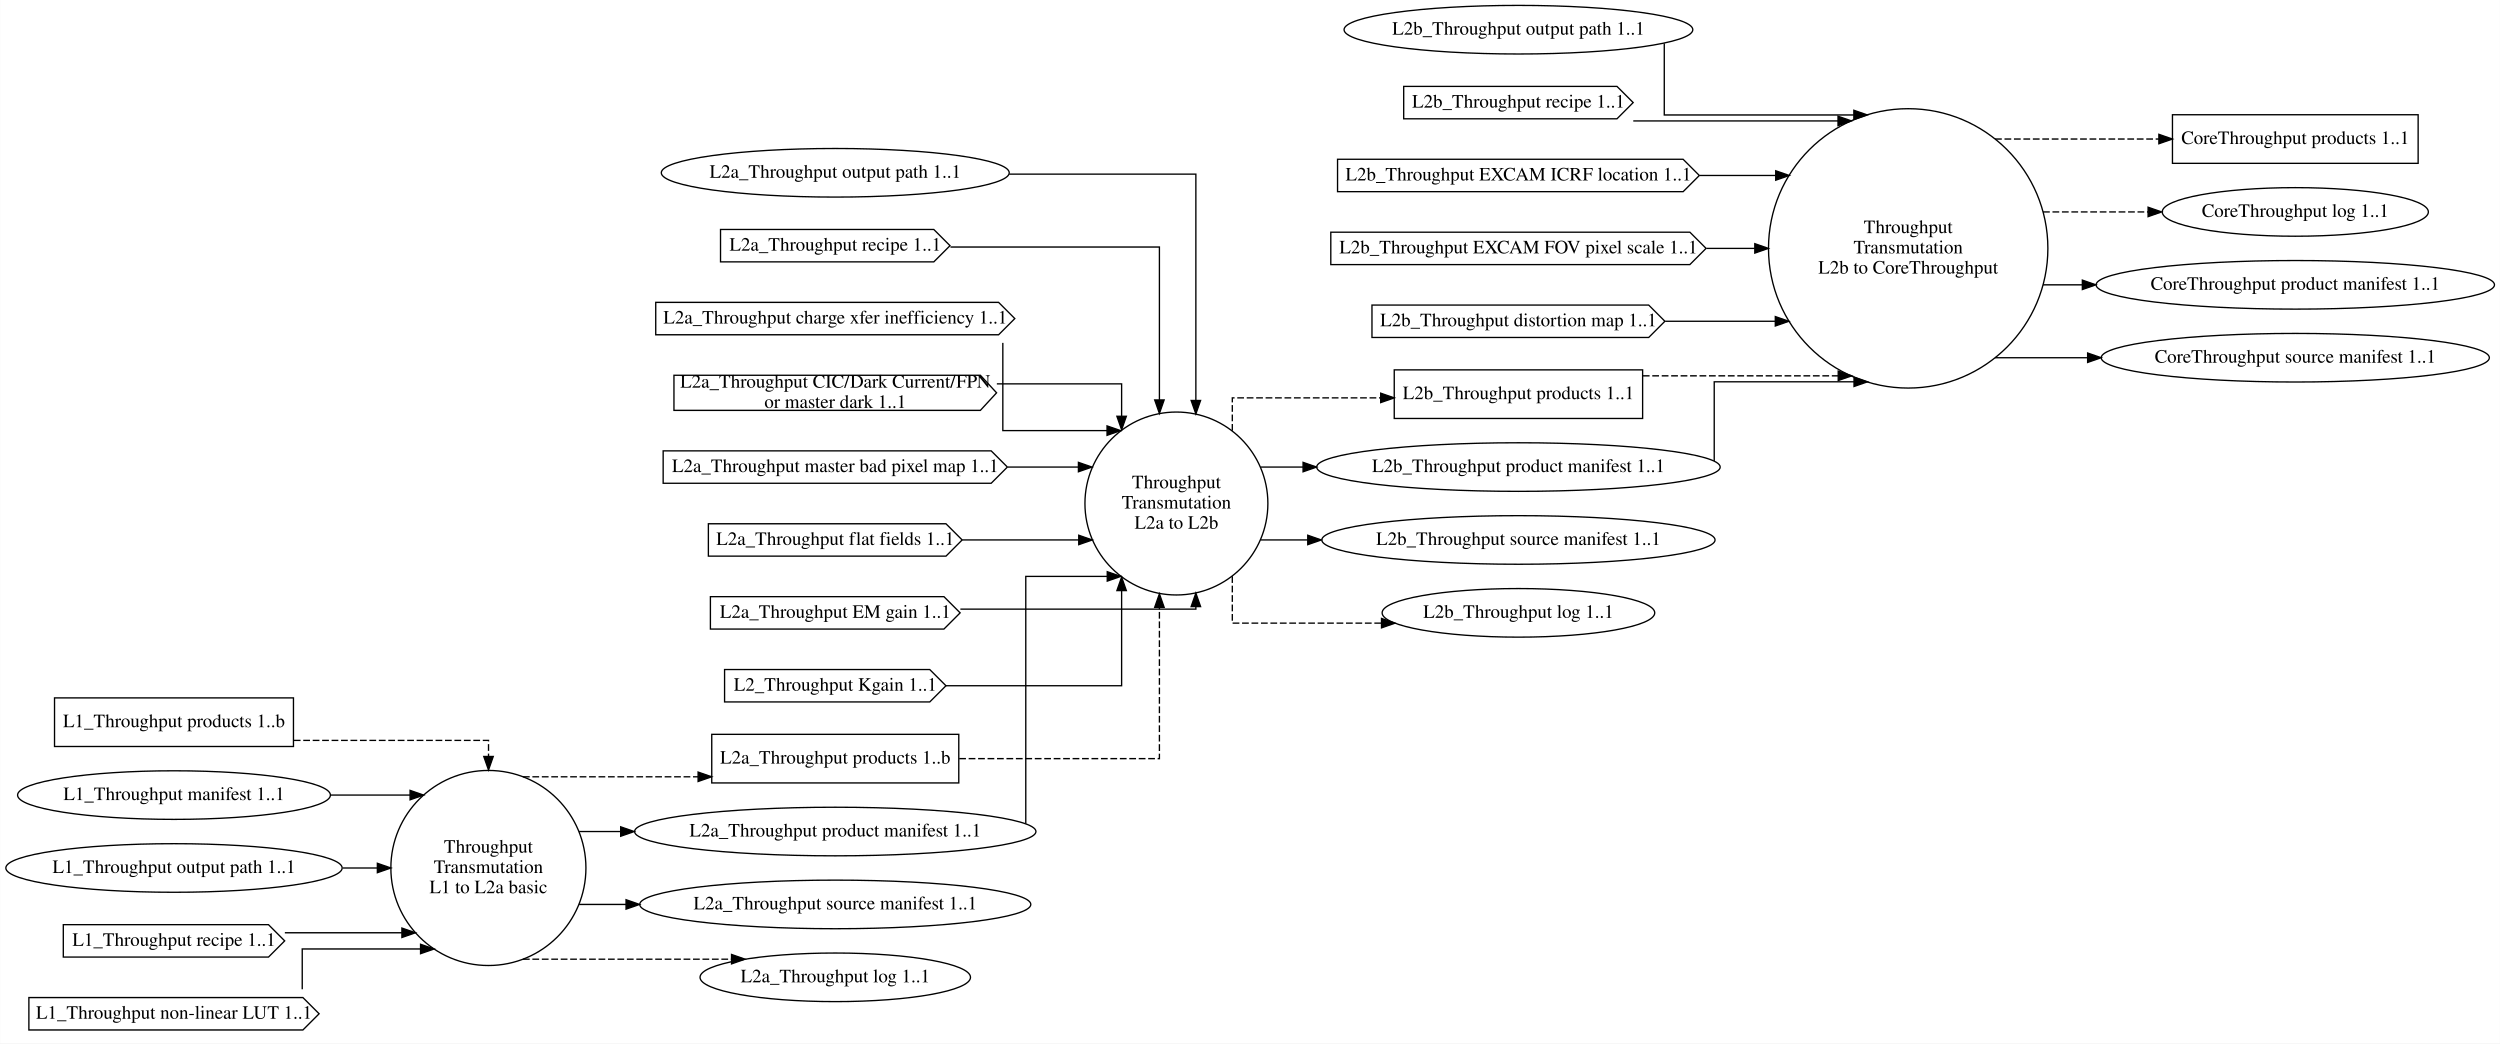
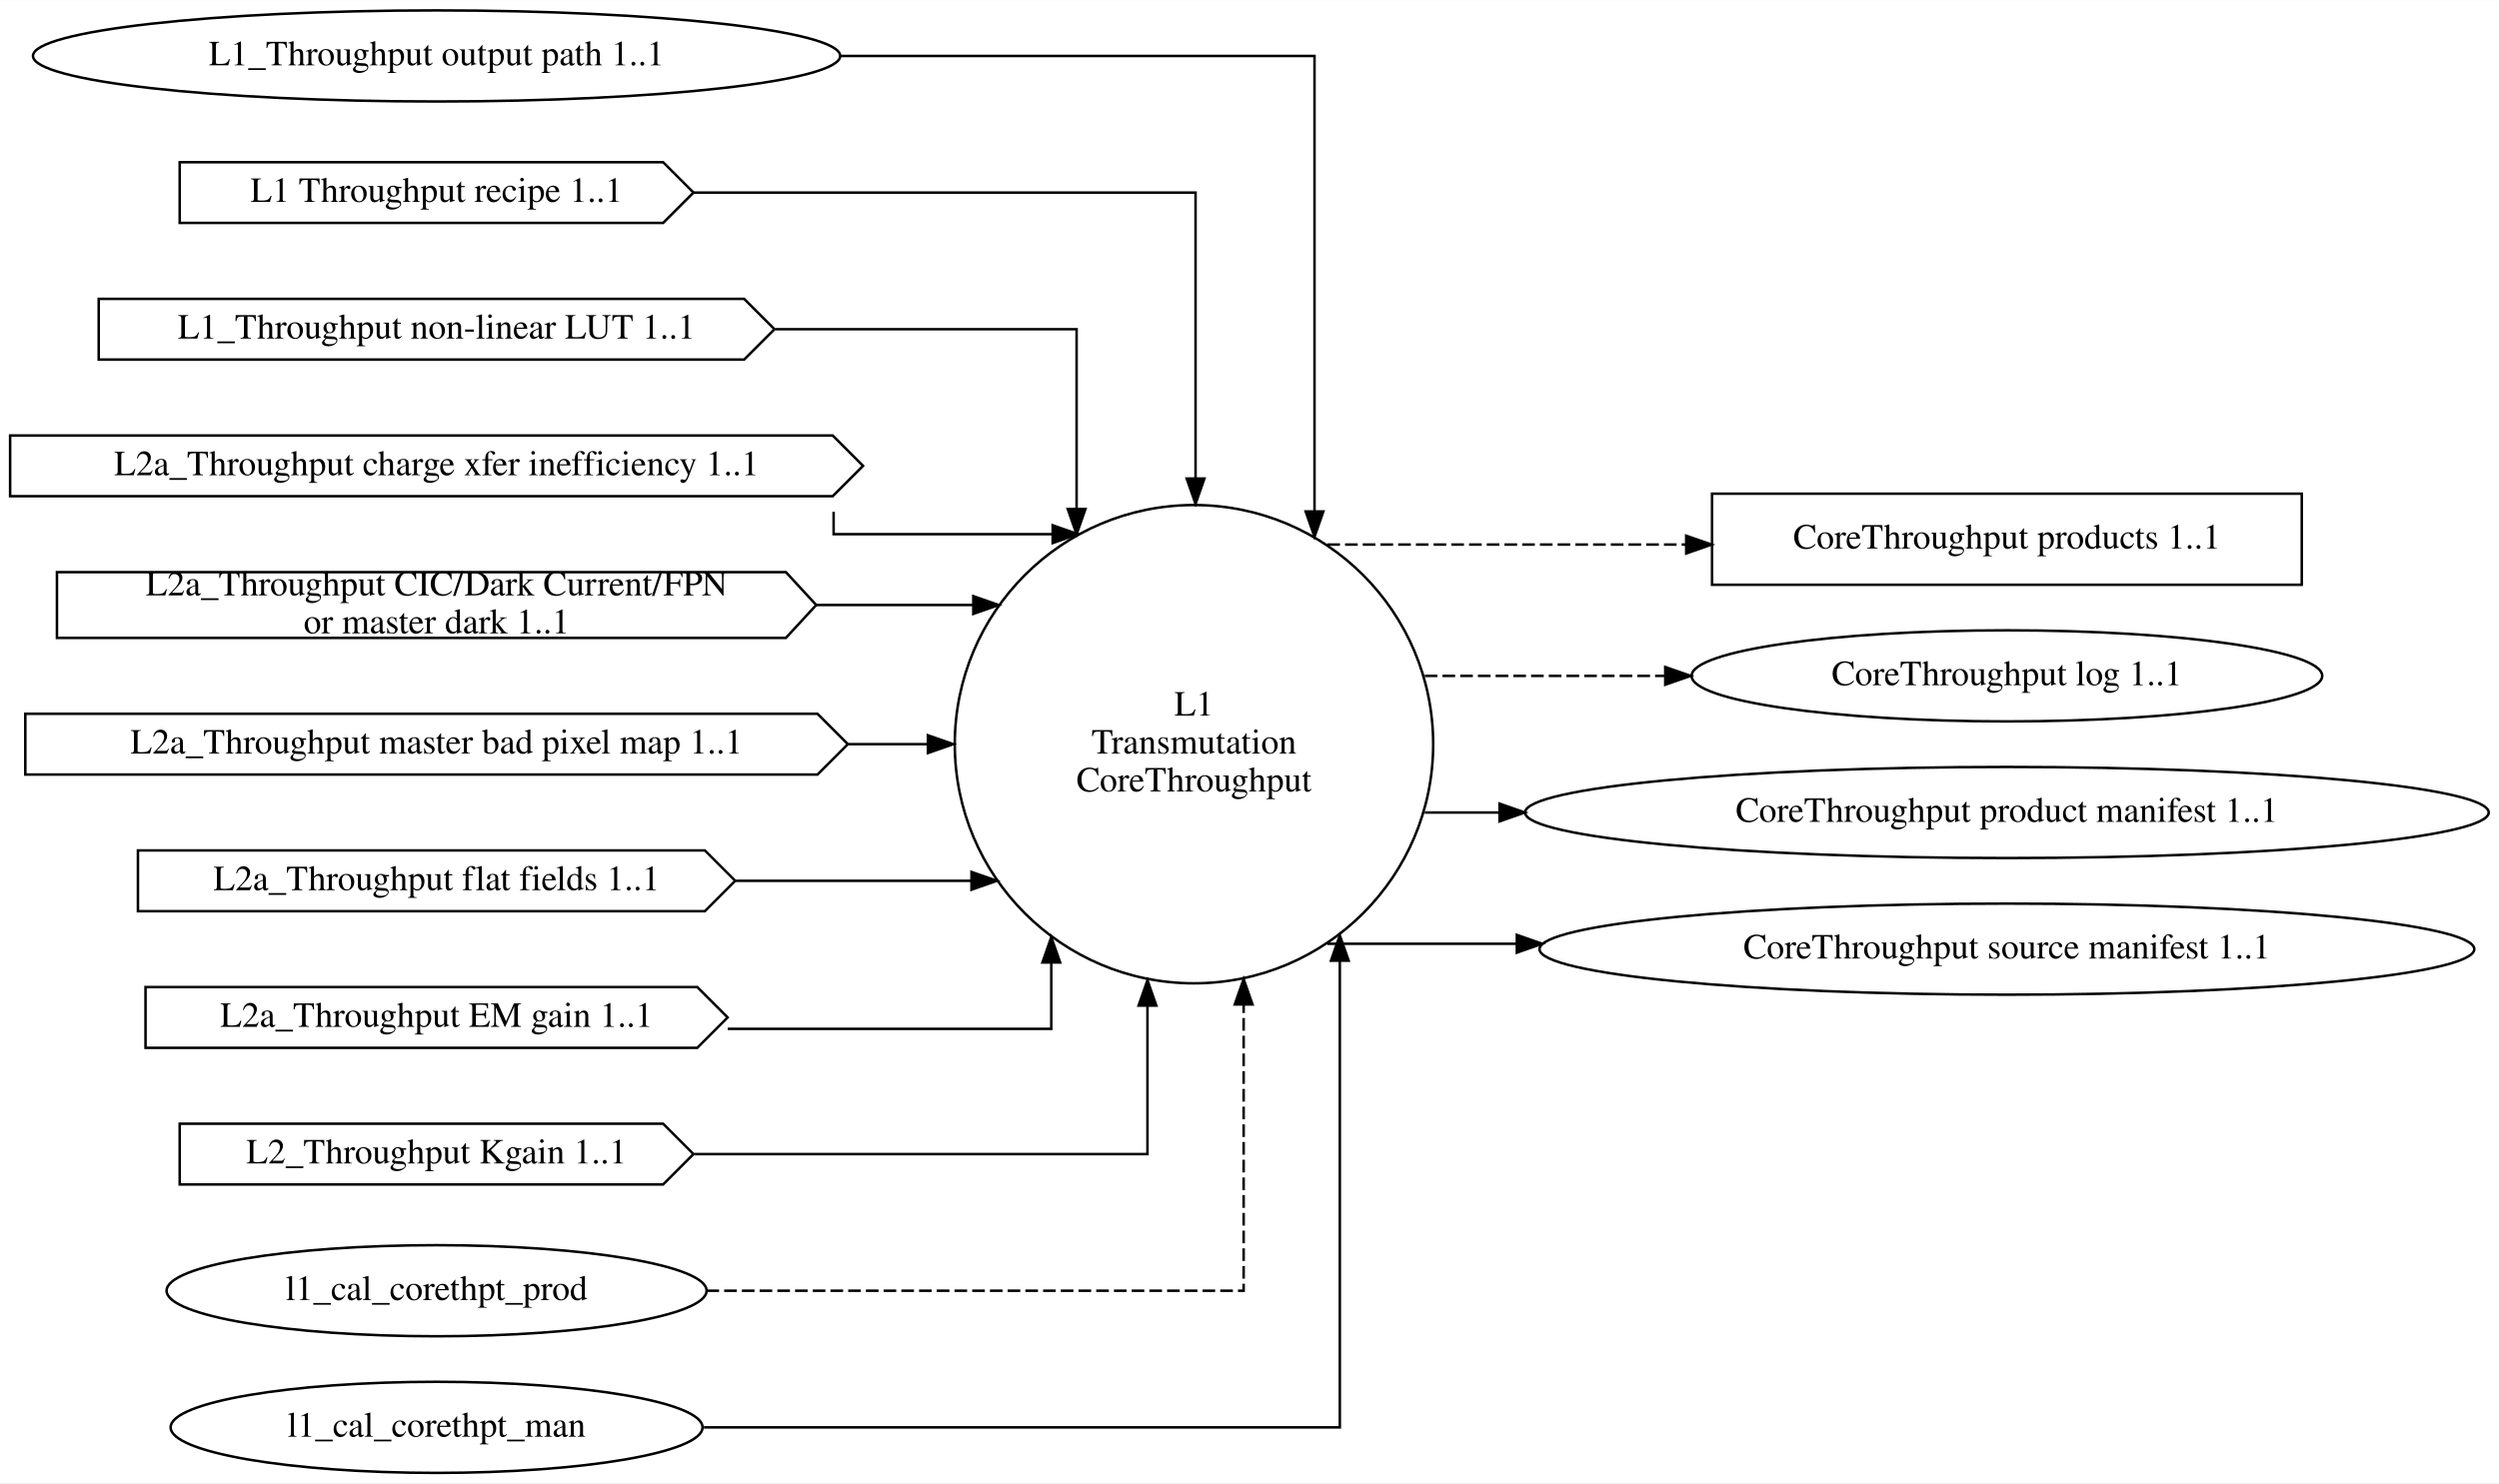
- <svg xmlns="http://www.w3.org/2000/svg" width="1852pt" height="773pt" viewBox="0.00 0.00 1851.79 773.00">
-   <g id="graph0" class="graph" transform="scale(1 1) rotate(0) translate(4 769)">
-     <polygon fill="white" stroke="transparent" points="-4,4 -4,-769 1847.79,-769 1847.79,4 -4,4" />
+ <svg xmlns="http://www.w3.org/2000/svg" width="987pt" height="586pt" viewBox="0.00 0.00 987.37 586.00">
+   <g id="graph0" class="graph" transform="scale(1 1) rotate(0) translate(4 582)">
+     <polygon fill="white" stroke="transparent" points="-4,4 -4,-582 983.37,-582 983.37,4 -4,4" />
    <g id="node1" class="node">
-       <ellipse fill="none" stroke="black" cx="357.7" cy="-126" rx="72.25" ry="72.25" />
-       <text text-anchor="middle" x="357.7" y="-137.3" font-family="Times,serif" font-size="14.00">Throughput</text>
-       <text text-anchor="middle" x="357.7" y="-122.3" font-family="Times,serif" font-size="14.00">Transmutation</text>
-       <text text-anchor="middle" x="357.7" y="-107.3" font-family="Times,serif" font-size="14.00">L1 to L2a basic</text>
+       <ellipse fill="none" stroke="black" cx="467.75" cy="-288" rx="94.51" ry="94.51" />
+       <text text-anchor="middle" x="467.75" y="-299.3" font-family="Times,serif" font-size="14.00">L1</text>
+       <text text-anchor="middle" x="467.75" y="-284.3" font-family="Times,serif" font-size="14.00">Transmutation</text>
+       <text text-anchor="middle" x="467.75" y="-269.3" font-family="Times,serif" font-size="14.00">CoreThroughput</text>
+     </g>
+     <g id="node11" class="node">
+       <polygon fill="none" stroke="black" points="905.44,-387 672.44,-387 672.44,-351 905.44,-351 905.44,-387" />
+       <text text-anchor="middle" x="788.94" y="-365.3" font-family="Times,serif" font-size="14.00">CoreThroughput products 1..1</text>
+     </g>
+     <g id="edge15" class="edge">
+       <path fill="none" stroke="black" stroke-dasharray="5,2" d="M520.43,-366.88C520.43,-366.88 662.23,-366.88 662.23,-366.88" />
+       <polygon fill="black" stroke="black" points="662.23,-370.38 672.23,-366.88 662.23,-363.38 662.23,-370.38" />
+     </g>
+     <g id="node12" class="node">
+       <ellipse fill="none" stroke="black" cx="788.94" cy="-315" rx="124.58" ry="18" />
+       <text text-anchor="middle" x="788.94" y="-311.3" font-family="Times,serif" font-size="14.00">CoreThroughput log 1..1</text>
+     </g>
+     <g id="edge14" class="edge">
+       <path fill="none" stroke="black" stroke-dasharray="5,2" d="M558.93,-315C558.93,-315 653.95,-315 653.95,-315" />
+       <polygon fill="black" stroke="black" points="653.95,-318.5 663.95,-315 653.95,-311.5 653.95,-318.5" />
+     </g>
+     <g id="node13" class="node">
+       <ellipse fill="none" stroke="black" cx="788.94" cy="-261" rx="190.37" ry="18" />
+       <text text-anchor="middle" x="788.94" y="-257.3" font-family="Times,serif" font-size="14.00">CoreThroughput product manifest 1..1</text>
+     </g>
+     <g id="edge12" class="edge">
+       <path fill="none" stroke="black" d="M558.93,-261C558.93,-261 588.48,-261 588.48,-261" />
+       <polygon fill="black" stroke="black" points="588.48,-264.5 598.48,-261 588.48,-257.5 588.48,-264.5" />
+     </g>
+     <g id="node14" class="node">
+       <ellipse fill="none" stroke="black" cx="788.94" cy="-207" rx="184.67" ry="18" />
+       <text text-anchor="middle" x="788.94" y="-203.3" font-family="Times,serif" font-size="14.00">CoreThroughput source manifest 1..1</text>
+     </g>
+     <g id="edge13" class="edge">
+       <path fill="none" stroke="black" d="M520.43,-209.12C520.43,-209.12 595.32,-209.12 595.32,-209.12" />
+       <polygon fill="black" stroke="black" points="595.32,-212.62 605.32,-209.12 595.32,-205.62 595.32,-212.62" />
+     </g>
+     <g id="node2" class="node">
+       <ellipse fill="none" stroke="black" cx="168.5" cy="-560" rx="159.47" ry="18" />
+       <text text-anchor="middle" x="168.5" y="-556.3" font-family="Times,serif" font-size="14.00">L1_Throughput output path 1..1</text>
+     </g>
+     <g id="edge3" class="edge">
+       <path fill="none" stroke="black" d="M327.98,-560C419.09,-560 515.37,-560 515.37,-560 515.37,-560 515.37,-379.98 515.37,-379.98" />
+       <polygon fill="black" stroke="black" points="518.87,-379.98 515.37,-369.98 511.87,-379.98 518.87,-379.98" />
+     </g>
+     <g id="node3" class="node">
+       <polygon fill="none" stroke="black" points="258,-518 67,-518 67,-494 258,-494 270,-506 258,-518" />
+       <text text-anchor="middle" x="168.5" y="-502.3" font-family="Times,serif" font-size="14.00">L1 Throughput recipe 1..1</text>
+     </g>
+     <g id="edge4" class="edge">
+       <path fill="none" stroke="black" d="M270.02,-506C357.02,-506 468.37,-506 468.37,-506 468.37,-506 468.37,-392.98 468.37,-392.98" />
+       <polygon fill="black" stroke="black" points="471.87,-392.98 468.37,-382.98 464.87,-392.98 471.87,-392.98" />
+     </g>
+     <g id="node4" class="node">
+       <polygon fill="none" stroke="black" points="290,-464 35,-464 35,-440 290,-440 302,-452 290,-464" />
+       <text text-anchor="middle" x="168.5" y="-448.3" font-family="Times,serif" font-size="14.00">L1_Throughput non-linear LUT 1..1</text>
+     </g>
+     <g id="edge5" class="edge">
+       <path fill="none" stroke="black" d="M302.34,-452C363,-452 421.37,-452 421.37,-452 421.37,-452 421.37,-380.96 421.37,-380.96" />
+       <polygon fill="black" stroke="black" points="424.87,-380.96 421.37,-370.96 417.87,-380.96 424.87,-380.96" />
+     </g>
+     <g id="node5" class="node">
+       <polygon fill="none" stroke="black" points="325,-410 0,-410 0,-386 325,-386 337,-398 325,-410" />
+       <text text-anchor="middle" x="168.5" y="-394.3" font-family="Times,serif" font-size="14.00">L2a_Throughput charge xfer inefficiency 1..1</text>
+     </g>
+     <g id="edge7" class="edge">
+       <path fill="none" stroke="black" d="M325.37,-379.84C325.37,-374.96 325.37,-371 325.37,-371 325.37,-371 411.92,-371 411.92,-371" />
+       <polygon fill="black" stroke="black" points="411.92,-374.5 421.92,-371 411.92,-367.5 411.92,-374.5" />
+     </g>
+     <g id="node6" class="node">
+       <polygon fill="none" stroke="black" points="306.5,-356 18.5,-356 18.5,-330 306.5,-330 318.5,-343 306.5,-356" />
+       <text text-anchor="middle" x="168.5" y="-346.8" font-family="Times,serif" font-size="14.00">L2a_Throughput CIC/Dark Current/FPN</text>
+       <text text-anchor="middle" x="168.5" y="-331.8" font-family="Times,serif" font-size="14.00"> or master dark 1..1</text>
+     </g>
+     <g id="edge8" class="edge">
+       <path fill="none" stroke="black" d="M318.56,-343C318.56,-343 380.56,-343 380.56,-343" />
+       <polygon fill="black" stroke="black" points="380.56,-346.5 390.56,-343 380.56,-339.5 380.56,-346.5" />
+     </g>
+     <g id="node7" class="node">
+       <polygon fill="none" stroke="black" points="319,-300 6,-300 6,-276 319,-276 331,-288 319,-300" />
+       <text text-anchor="middle" x="168.5" y="-284.3" font-family="Times,serif" font-size="14.00">L2a_Throughput master bad pixel map 1..1</text>
+     </g>
+     <g id="edge9" class="edge">
+       <path fill="none" stroke="black" d="M331.26,-288C331.26,-288 362.64,-288 362.64,-288" />
+       <polygon fill="black" stroke="black" points="362.64,-291.5 372.64,-288 362.64,-284.5 362.64,-291.5" />
+     </g>
+     <g id="node8" class="node">
+       <polygon fill="none" stroke="black" points="274.5,-246 50.5,-246 50.5,-222 274.5,-222 286.5,-234 274.5,-246" />
+       <text text-anchor="middle" x="168.5" y="-230.3" font-family="Times,serif" font-size="14.00">L2a_Throughput flat fields 1..1</text>
+     </g>
+     <g id="edge10" class="edge">
+       <path fill="none" stroke="black" d="M286.77,-234C286.77,-234 379.84,-234 379.84,-234" />
+       <polygon fill="black" stroke="black" points="379.84,-237.5 389.84,-234 379.84,-230.5 379.84,-237.5" />
    </g>
    <g id="node9" class="node">
-       <polygon fill="none" stroke="black" points="706.16,-225 523.16,-225 523.16,-189 706.16,-189 706.16,-225" />
-       <text text-anchor="middle" x="614.66" y="-203.3" font-family="Times,serif" font-size="14.00">L2a_Throughput products 1..b</text>
+       <polygon fill="none" stroke="black" points="271.5,-192 53.5,-192 53.5,-168 271.5,-168 283.5,-180 271.5,-192" />
+       <text text-anchor="middle" x="168.5" y="-176.3" font-family="Times,serif" font-size="14.00">L2a_Throughput EM gain 1..1</text>
+     </g>
+     <g id="edge11" class="edge">
+       <path fill="none" stroke="black" d="M283.53,-175.5C346.31,-175.5 411.37,-175.5 411.37,-175.5 411.37,-175.5 411.37,-201.71 411.37,-201.71" />
+       <polygon fill="black" stroke="black" points="407.87,-201.71 411.37,-211.71 414.87,-201.71 407.87,-201.71" />
+     </g>
+     <g id="node10" class="node">
+       <polygon fill="none" stroke="black" points="258,-138 67,-138 67,-114 258,-114 270,-126 258,-138" />
+       <text text-anchor="middle" x="168.5" y="-122.3" font-family="Times,serif" font-size="14.00">L2_Throughput Kgain 1..1</text>
    </g>
    <g id="edge6" class="edge">
-       <path fill="none" stroke="black" stroke-dasharray="5,2" d="M383.28,-193.56C383.28,-193.56 513.05,-193.56 513.05,-193.56" />
-       <polygon fill="black" stroke="black" points="513.05,-197.06 523.05,-193.56 513.05,-190.06 513.05,-197.06" />
+       <path fill="none" stroke="black" d="M270.3,-126C350.68,-126 449.37,-126 449.37,-126 449.37,-126 449.37,-184.7 449.37,-184.7" />
+       <polygon fill="black" stroke="black" points="445.87,-184.7 449.37,-194.7 452.87,-184.7 445.87,-184.7" />
    </g>
-     <g id="node10" class="node">
-       <ellipse fill="none" stroke="black" cx="614.66" cy="-153" rx="148.67" ry="18" />
-       <text text-anchor="middle" x="614.66" y="-149.3" font-family="Times,serif" font-size="14.00">L2a_Throughput product manifest 1..1</text>
-     </g>
-     <g id="edge7" class="edge">
-       <path fill="none" stroke="black" d="M424.88,-153C424.88,-153 455.7,-153 455.7,-153" />
-       <polygon fill="black" stroke="black" points="455.7,-156.5 465.7,-153 455.7,-149.5 455.7,-156.5" />
-     </g>
-     <g id="node11" class="node">
-       <ellipse fill="none" stroke="black" cx="614.66" cy="-99" rx="144.87" ry="18" />
-       <text text-anchor="middle" x="614.66" y="-95.3" font-family="Times,serif" font-size="14.00">L2a_Throughput source manifest 1..1</text>
-     </g>
-     <g id="edge8" class="edge">
-       <path fill="none" stroke="black" d="M424.88,-99C424.88,-99 459.67,-99 459.67,-99" />
-       <polygon fill="black" stroke="black" points="459.67,-102.5 469.67,-99 459.67,-95.5 459.67,-102.5" />
-     </g>
-     <g id="node20" class="node">
-       <ellipse fill="none" stroke="black" cx="614.66" cy="-45" rx="100.18" ry="18" />
-       <text text-anchor="middle" x="614.66" y="-41.3" font-family="Times,serif" font-size="14.00">L2a_Throughput log 1..1</text>
-     </g>
-     <g id="edge9" class="edge">
-       <path fill="none" stroke="black" stroke-dasharray="5,2" d="M383.28,-58.44C383.28,-58.44 537.82,-58.44 537.82,-58.44" />
-       <polygon fill="black" stroke="black" points="537.82,-61.94 547.82,-58.44 537.82,-54.94 537.82,-61.94" />
-     </g>
-     <g id="node2" class="node">
-       <ellipse fill="none" stroke="black" cx="867.38" cy="-396" rx="67.76" ry="67.76" />
-       <text text-anchor="middle" x="867.38" y="-407.3" font-family="Times,serif" font-size="14.00">Throughput</text>
-       <text text-anchor="middle" x="867.38" y="-392.3" font-family="Times,serif" font-size="14.00">Transmutation</text>
-       <text text-anchor="middle" x="867.38" y="-377.3" font-family="Times,serif" font-size="14.00">L2a to L2b</text>
-     </g>
-     <g id="node21" class="node">
-       <polygon fill="none" stroke="black" points="1212.75,-495 1028.75,-495 1028.75,-459 1212.75,-459 1212.75,-495" />
-       <text text-anchor="middle" x="1120.75" y="-473.3" font-family="Times,serif" font-size="14.00">L2b_Throughput products 1..1</text>
-     </g>
-     <g id="edge20" class="edge">
-       <path fill="none" stroke="black" stroke-dasharray="5,2" d="M908.79,-449.92C908.79,-463.48 908.79,-474.25 908.79,-474.25 908.79,-474.25 1018.71,-474.25 1018.71,-474.25" />
-       <polygon fill="black" stroke="black" points="1018.71,-477.75 1028.71,-474.25 1018.71,-470.75 1018.71,-477.75" />
-     </g>
-     <g id="node22" class="node">
-       <ellipse fill="none" stroke="black" cx="1120.75" cy="-423" rx="149.47" ry="18" />
-       <text text-anchor="middle" x="1120.75" y="-419.3" font-family="Times,serif" font-size="14.00">L2b_Throughput product manifest 1..1</text>
-     </g>
-     <g id="edge22" class="edge">
-       <path fill="none" stroke="black" d="M929.69,-423C929.69,-423 961.21,-423 961.21,-423" />
-       <polygon fill="black" stroke="black" points="961.21,-426.5 971.21,-423 961.21,-419.5 961.21,-426.5" />
-     </g>
-     <g id="node23" class="node">
-       <ellipse fill="none" stroke="black" cx="1120.75" cy="-369" rx="145.67" ry="18" />
-       <text text-anchor="middle" x="1120.75" y="-365.3" font-family="Times,serif" font-size="14.00">L2b_Throughput source manifest 1..1</text>
-     </g>
-     <g id="edge23" class="edge">
-       <path fill="none" stroke="black" d="M929.69,-369C929.69,-369 964.68,-369 964.68,-369" />
-       <polygon fill="black" stroke="black" points="964.68,-372.5 974.68,-369 964.68,-365.5 964.68,-372.5" />
-     </g>
-     <g id="node29" class="node">
-       <ellipse fill="none" stroke="black" cx="1120.75" cy="-315" rx="100.98" ry="18" />
-       <text text-anchor="middle" x="1120.75" y="-311.3" font-family="Times,serif" font-size="14.00">L2b_Throughput log 1..1</text>
-     </g>
-     <g id="edge21" class="edge">
-       <path fill="none" stroke="black" stroke-dasharray="5,2" d="M908.79,-342.15C908.79,-323.59 908.79,-307.37 908.79,-307.37 908.79,-307.37 1019.32,-307.37 1019.32,-307.37" />
-       <polygon fill="black" stroke="black" points="1019.32,-310.87 1029.32,-307.37 1019.32,-303.87 1019.32,-310.87" />
-     </g>
-     <g id="node3" class="node">
-       <ellipse fill="none" stroke="black" cx="1409.48" cy="-585" rx="103.48" ry="103.48" />
-       <text text-anchor="middle" x="1409.48" y="-596.3" font-family="Times,serif" font-size="14.00">Throughput</text>
-       <text text-anchor="middle" x="1409.48" y="-581.3" font-family="Times,serif" font-size="14.00">Transmutation</text>
-       <text text-anchor="middle" x="1409.48" y="-566.3" font-family="Times,serif" font-size="14.00">L2b to CoreThroughput</text>
-     </g>
-     <g id="node30" class="node">
-       <polygon fill="none" stroke="black" points="1787.25,-684 1605.25,-684 1605.25,-648 1787.25,-648 1787.25,-684" />
-       <text text-anchor="middle" x="1696.25" y="-662.3" font-family="Times,serif" font-size="14.00">CoreThroughput products 1..1</text>
-     </g>
-     <g id="edge31" class="edge">
-       <path fill="none" stroke="black" stroke-dasharray="5,2" d="M1473.83,-666C1473.83,-666 1595.19,-666 1595.19,-666" />
-       <polygon fill="black" stroke="black" points="1595.19,-669.5 1605.19,-666 1595.19,-662.5 1595.19,-669.5" />
-     </g>
-     <g id="node31" class="node">
-       <ellipse fill="none" stroke="black" cx="1696.25" cy="-612" rx="98.58" ry="18" />
-       <text text-anchor="middle" x="1696.25" y="-608.3" font-family="Times,serif" font-size="14.00">CoreThroughput log 1..1</text>
-     </g>
-     <g id="edge32" class="edge">
-       <path fill="none" stroke="black" stroke-dasharray="5,2" d="M1509.37,-612C1509.37,-612 1587.2,-612 1587.2,-612" />
-       <polygon fill="black" stroke="black" points="1587.2,-615.5 1597.2,-612 1587.2,-608.5 1587.2,-615.5" />
-     </g>
-     <g id="node32" class="node">
-       <ellipse fill="none" stroke="black" cx="1696.25" cy="-558" rx="147.57" ry="18" />
-       <text text-anchor="middle" x="1696.25" y="-554.3" font-family="Times,serif" font-size="14.00">CoreThroughput product manifest 1..1</text>
-     </g>
-     <g id="edge33" class="edge">
-       <path fill="none" stroke="black" d="M1509.37,-558C1509.37,-558 1538.5,-558 1538.5,-558" />
-       <polygon fill="black" stroke="black" points="1538.5,-561.5 1548.5,-558 1538.5,-554.5 1538.5,-561.5" />
-     </g>
-     <g id="node33" class="node">
-       <ellipse fill="none" stroke="black" cx="1696.25" cy="-504" rx="143.77" ry="18" />
-       <text text-anchor="middle" x="1696.25" y="-500.3" font-family="Times,serif" font-size="14.00">CoreThroughput source manifest 1..1</text>
-     </g>
-     <g id="edge34" class="edge">
-       <path fill="none" stroke="black" d="M1473.83,-504C1473.83,-504 1542.41,-504 1542.41,-504" />
-       <polygon fill="black" stroke="black" points="1542.41,-507.5 1552.41,-504 1542.41,-500.5 1542.41,-507.5" />
-     </g>
-     <g id="node4" class="node">
-       <polygon fill="none" stroke="black" points="213.29,-252 36.29,-252 36.29,-216 213.29,-216 213.29,-252" />
-       <text text-anchor="middle" x="124.79" y="-230.3" font-family="Times,serif" font-size="14.00">L1_Throughput products 1..b</text>
+     <g id="node15" class="node">
+       <ellipse fill="none" stroke="black" cx="168.5" cy="-72" rx="106.68" ry="18" />
+       <text text-anchor="middle" x="168.5" y="-68.3" font-family="Times,serif" font-size="14.00">l1_cal_corethpt_prod</text>
    </g>
    <g id="edge1" class="edge">
-       <path fill="none" stroke="black" stroke-dasharray="5,2" d="M213.54,-220.5C279.39,-220.5 357.79,-220.5 357.79,-220.5 357.79,-220.5 357.79,-208.58 357.79,-208.58" />
-       <polygon fill="black" stroke="black" points="361.29,-208.58 357.79,-198.58 354.29,-208.58 361.29,-208.58" />
+       <path fill="none" stroke="black" stroke-dasharray="5,2" d="M275.12,-72C367.82,-72 487.37,-72 487.37,-72 487.37,-72 487.37,-185.14 487.37,-185.14" />
+       <polygon fill="black" stroke="black" points="483.87,-185.14 487.37,-195.14 490.87,-185.14 483.87,-185.14" />
    </g>
-     <g id="node5" class="node">
-       <ellipse fill="none" stroke="black" cx="124.79" cy="-180" rx="115.88" ry="18" />
-       <text text-anchor="middle" x="124.79" y="-176.3" font-family="Times,serif" font-size="14.00">L1_Throughput manifest 1..1</text>
+     <g id="node16" class="node">
+       <ellipse fill="none" stroke="black" cx="168.5" cy="-18" rx="105.08" ry="18" />
+       <text text-anchor="middle" x="168.5" y="-14.3" font-family="Times,serif" font-size="14.00">l1_cal_corethpt_man</text>
    </g>
    <g id="edge2" class="edge">
-       <path fill="none" stroke="black" d="M240.56,-180C240.56,-180 299.68,-180 299.68,-180" />
-       <polygon fill="black" stroke="black" points="299.68,-183.5 309.68,-180 299.68,-176.5 299.68,-183.5" />
-     </g>
-     <g id="node6" class="node">
-       <ellipse fill="none" stroke="black" cx="124.79" cy="-126" rx="124.58" ry="18" />
-       <text text-anchor="middle" x="124.79" y="-122.3" font-family="Times,serif" font-size="14.00">L1_Throughput output path 1..1</text>
-     </g>
-     <g id="edge3" class="edge">
-       <path fill="none" stroke="black" d="M249.77,-126C249.77,-126 275.44,-126 275.44,-126" />
-       <polygon fill="black" stroke="black" points="275.44,-129.5 285.44,-126 275.44,-122.5 275.44,-129.5" />
-     </g>
-     <g id="node7" class="node">
-       <polygon fill="none" stroke="black" points="194.79,-84 42.79,-84 42.79,-60 194.79,-60 206.79,-72 194.79,-84" />
-       <text text-anchor="middle" x="124.79" y="-68.3" font-family="Times,serif" font-size="14.00">L1_Throughput recipe 1..1</text>
-     </g>
-     <g id="edge4" class="edge">
-       <path fill="none" stroke="black" d="M206.91,-78C206.91,-78 293.63,-78 293.63,-78" />
-       <polygon fill="black" stroke="black" points="293.63,-81.5 303.63,-78 293.63,-74.5 293.63,-81.5" />
-     </g>
-     <g id="node8" class="node">
-       <polygon fill="none" stroke="black" points="220.29,-30 17.29,-30 17.29,-6 220.29,-6 232.29,-18 220.29,-30" />
-       <text text-anchor="middle" x="124.79" y="-14.3" font-family="Times,serif" font-size="14.00">L1_Throughput non-linear LUT 1..1</text>
-     </g>
-     <g id="edge5" class="edge">
-       <path fill="none" stroke="black" d="M219.79,-36.15C219.79,-49.74 219.79,-66 219.79,-66 219.79,-66 307.44,-66 307.44,-66" />
-       <polygon fill="black" stroke="black" points="307.44,-69.5 317.44,-66 307.44,-62.5 307.44,-69.5" />
-     </g>
-     <g id="edge10" class="edge">
-       <path fill="none" stroke="black" stroke-dasharray="5,2" d="M706.47,-207C774.26,-207 854.79,-207 854.79,-207 854.79,-207 854.79,-319.1 854.79,-319.1" />
-       <polygon fill="black" stroke="black" points="851.29,-319.1 854.79,-329.1 858.29,-319.1 851.29,-319.1" />
-     </g>
-     <g id="edge19" class="edge">
-       <path fill="none" stroke="black" d="M755.79,-158.86C755.79,-190.76 755.79,-342 755.79,-342 755.79,-342 816.15,-342 816.15,-342" />
-       <polygon fill="black" stroke="black" points="816.15,-345.5 826.15,-342 816.15,-338.5 816.15,-345.5" />
-     </g>
-     <g id="node12" class="node">
-       <ellipse fill="none" stroke="black" cx="614.66" cy="-641" rx="128.88" ry="18" />
-       <text text-anchor="middle" x="614.66" y="-637.3" font-family="Times,serif" font-size="14.00">L2a_Throughput output path 1..1</text>
-     </g>
-     <g id="edge12" class="edge">
-       <path fill="none" stroke="black" d="M743.53,-640C811.84,-640 881.79,-640 881.79,-640 881.79,-640 881.79,-472.35 881.79,-472.35" />
-       <polygon fill="black" stroke="black" points="885.29,-472.35 881.79,-462.35 878.29,-472.35 885.29,-472.35" />
-     </g>
-     <g id="node13" class="node">
-       <polygon fill="none" stroke="black" points="687.66,-599 529.66,-599 529.66,-575 687.66,-575 699.66,-587 687.66,-599" />
-       <text text-anchor="middle" x="614.66" y="-583.3" font-family="Times,serif" font-size="14.00">L2a_Throughput recipe 1..1</text>
-     </g>
-     <g id="edge13" class="edge">
-       <path fill="none" stroke="black" d="M700,-586C769.02,-586 854.79,-586 854.79,-586 854.79,-586 854.79,-472.72 854.79,-472.72" />
-       <polygon fill="black" stroke="black" points="858.29,-472.72 854.79,-462.72 851.29,-472.72 858.29,-472.72" />
-     </g>
-     <g id="node14" class="node">
-       <polygon fill="none" stroke="black" points="735.66,-545 481.66,-545 481.66,-521 735.66,-521 747.66,-533 735.66,-545" />
-       <text text-anchor="middle" x="614.66" y="-529.3" font-family="Times,serif" font-size="14.00">L2a_Throughput charge xfer inefficiency 1..1</text>
-     </g>
-     <g id="edge14" class="edge">
-       <path fill="none" stroke="black" d="M738.79,-514.99C738.79,-490.58 738.79,-450 738.79,-450 738.79,-450 815.99,-450 815.99,-450" />
-       <polygon fill="black" stroke="black" points="815.99,-453.5 825.99,-450 815.99,-446.5 815.99,-453.5" />
-     </g>
-     <g id="node15" class="node">
-       <polygon fill="none" stroke="black" points="722.16,-491 495.16,-491 495.16,-465 722.16,-465 734.16,-478 722.16,-491" />
-       <text text-anchor="middle" x="614.66" y="-481.8" font-family="Times,serif" font-size="14.00">L2a_Throughput CIC/Dark Current/FPN</text>
-       <text text-anchor="middle" x="614.66" y="-466.8" font-family="Times,serif" font-size="14.00"> or master dark 1..1</text>
-     </g>
-     <g id="edge15" class="edge">
-       <path fill="none" stroke="black" d="M734.36,-484.63C782.48,-484.63 826.79,-484.63 826.79,-484.63 826.79,-484.63 826.79,-460.62 826.79,-460.62" />
-       <polygon fill="black" stroke="black" points="830.29,-460.62 826.79,-450.62 823.29,-460.62 830.29,-460.62" />
-     </g>
-     <g id="node16" class="node">
-       <polygon fill="none" stroke="black" points="730.16,-435 487.16,-435 487.16,-411 730.16,-411 742.16,-423 730.16,-435" />
-       <text text-anchor="middle" x="614.66" y="-419.3" font-family="Times,serif" font-size="14.00">L2a_Throughput master bad pixel map 1..1</text>
-     </g>
-     <g id="edge16" class="edge">
-       <path fill="none" stroke="black" d="M742.5,-423C742.5,-423 794.79,-423 794.79,-423" />
-       <polygon fill="black" stroke="black" points="794.79,-426.5 804.79,-423 794.79,-419.5 794.79,-426.5" />
-     </g>
-     <g id="node17" class="node">
-       <polygon fill="none" stroke="black" points="696.66,-381 520.66,-381 520.66,-357 696.66,-357 708.66,-369 696.66,-381" />
-       <text text-anchor="middle" x="614.66" y="-365.3" font-family="Times,serif" font-size="14.00">L2a_Throughput flat fields 1..1</text>
-     </g>
-     <g id="edge17" class="edge">
-       <path fill="none" stroke="black" d="M708.77,-369C708.77,-369 795.03,-369 795.03,-369" />
-       <polygon fill="black" stroke="black" points="795.03,-372.5 805.03,-369 795.03,-365.5 795.03,-372.5" />
-     </g>
-     <g id="node18" class="node">
-       <polygon fill="none" stroke="black" points="695.16,-327 522.16,-327 522.16,-303 695.16,-303 707.16,-315 695.16,-327" />
-       <text text-anchor="middle" x="614.66" y="-311.3" font-family="Times,serif" font-size="14.00">L2a_Throughput EM gain 1..1</text>
-     </g>
-     <g id="edge18" class="edge">
-       <path fill="none" stroke="black" d="M707.34,-317.75C784.49,-317.75 881.79,-317.75 881.79,-317.75 881.79,-317.75 881.79,-319.63 881.79,-319.63" />
-       <polygon fill="black" stroke="black" points="878.29,-319.63 881.79,-329.63 885.29,-319.63 878.29,-319.63" />
-     </g>
-     <g id="node19" class="node">
-       <polygon fill="none" stroke="black" points="684.66,-273 532.66,-273 532.66,-249 684.66,-249 696.66,-261 684.66,-273" />
-       <text text-anchor="middle" x="614.66" y="-257.3" font-family="Times,serif" font-size="14.00">L2_Throughput Kgain 1..1</text>
-     </g>
-     <g id="edge11" class="edge">
-       <path fill="none" stroke="black" d="M696.68,-261C756.37,-261 826.79,-261 826.79,-261 826.79,-261 826.79,-331.48 826.79,-331.48" />
-       <polygon fill="black" stroke="black" points="823.29,-331.48 826.79,-341.48 830.29,-331.48 823.29,-331.48" />
-     </g>
-     <g id="edge24" class="edge">
-       <path fill="none" stroke="black" stroke-dasharray="5,2" d="M1212.9,-490.59C1212.9,-490.59 1357.65,-490.59 1357.65,-490.59" />
-       <polygon fill="black" stroke="black" points="1357.65,-494.09 1367.65,-490.59 1357.65,-487.09 1357.65,-494.09" />
-     </g>
-     <g id="edge25" class="edge">
-       <path fill="none" stroke="black" d="M1265.79,-427.54C1265.79,-442.03 1265.79,-486.17 1265.79,-486.17 1265.79,-486.17 1369.35,-486.17 1369.35,-486.17" />
-       <polygon fill="black" stroke="black" points="1369.35,-489.68 1379.35,-486.17 1369.35,-482.68 1369.35,-489.68" />
-     </g>
-     <g id="node24" class="node">
-       <ellipse fill="none" stroke="black" cx="1120.75" cy="-747" rx="129.18" ry="18" />
-       <text text-anchor="middle" x="1120.75" y="-743.3" font-family="Times,serif" font-size="14.00">L2b_Throughput output path 1..1</text>
-     </g>
-     <g id="edge26" class="edge">
-       <path fill="none" stroke="black" d="M1228.79,-736.85C1228.79,-718.99 1228.79,-683.83 1228.79,-683.83 1228.79,-683.83 1369.23,-683.83 1369.23,-683.83" />
-       <polygon fill="black" stroke="black" points="1369.23,-687.33 1379.23,-683.83 1369.23,-680.33 1369.23,-687.33" />
-     </g>
-     <g id="node25" class="node">
-       <polygon fill="none" stroke="black" points="1193.75,-705 1035.75,-705 1035.75,-681 1193.75,-681 1205.75,-693 1193.75,-705" />
-       <text text-anchor="middle" x="1120.75" y="-689.3" font-family="Times,serif" font-size="14.00">L2b_Throughput recipe 1..1</text>
-     </g>
-     <g id="edge27" class="edge">
-       <path fill="none" stroke="black" d="M1205.82,-679.41C1205.82,-679.41 1357.49,-679.41 1357.49,-679.41" />
-       <polygon fill="black" stroke="black" points="1357.49,-682.91 1367.49,-679.41 1357.49,-675.91 1357.49,-682.91" />
-     </g>
-     <g id="node26" class="node">
-       <polygon fill="none" stroke="black" points="1242.75,-651 986.75,-651 986.75,-627 1242.75,-627 1254.75,-639 1242.75,-651" />
-       <text text-anchor="middle" x="1120.75" y="-635.3" font-family="Times,serif" font-size="14.00">L2b_Throughput EXCAM ICRF location 1..1</text>
-     </g>
-     <g id="edge28" class="edge">
-       <path fill="none" stroke="black" d="M1254.97,-639C1254.97,-639 1311.35,-639 1311.35,-639" />
-       <polygon fill="black" stroke="black" points="1311.35,-642.5 1321.35,-639 1311.35,-635.5 1311.35,-642.5" />
-     </g>
-     <g id="node27" class="node">
-       <polygon fill="none" stroke="black" points="1247.75,-597 981.75,-597 981.75,-573 1247.75,-573 1259.75,-585 1247.75,-597" />
-       <text text-anchor="middle" x="1120.75" y="-581.3" font-family="Times,serif" font-size="14.00">L2b_Throughput EXCAM FOV pixel scale 1..1</text>
-     </g>
-     <g id="edge29" class="edge">
-       <path fill="none" stroke="black" d="M1260.04,-585C1260.04,-585 1295.86,-585 1295.86,-585" />
-       <polygon fill="black" stroke="black" points="1295.86,-588.5 1305.86,-585 1295.86,-581.5 1295.86,-588.5" />
-     </g>
-     <g id="node28" class="node">
-       <polygon fill="none" stroke="black" points="1217.25,-543 1012.25,-543 1012.25,-519 1217.25,-519 1229.25,-531 1217.25,-543" />
-       <text text-anchor="middle" x="1120.75" y="-527.3" font-family="Times,serif" font-size="14.00">L2b_Throughput distortion map 1..1</text>
-     </g>
-     <g id="edge30" class="edge">
-       <path fill="none" stroke="black" d="M1229.5,-531C1229.5,-531 1311.04,-531 1311.04,-531" />
-       <polygon fill="black" stroke="black" points="1311.04,-534.5 1321.04,-531 1311.04,-527.5 1311.04,-534.5" />
+       <path fill="none" stroke="black" d="M274.12,-18C379.36,-18 525.37,-18 525.37,-18 525.37,-18 525.37,-202.43 525.37,-202.43" />
+       <polygon fill="black" stroke="black" points="521.87,-202.43 525.37,-212.43 528.87,-202.43 521.87,-202.43" />
    </g>
  </g>
</svg>
